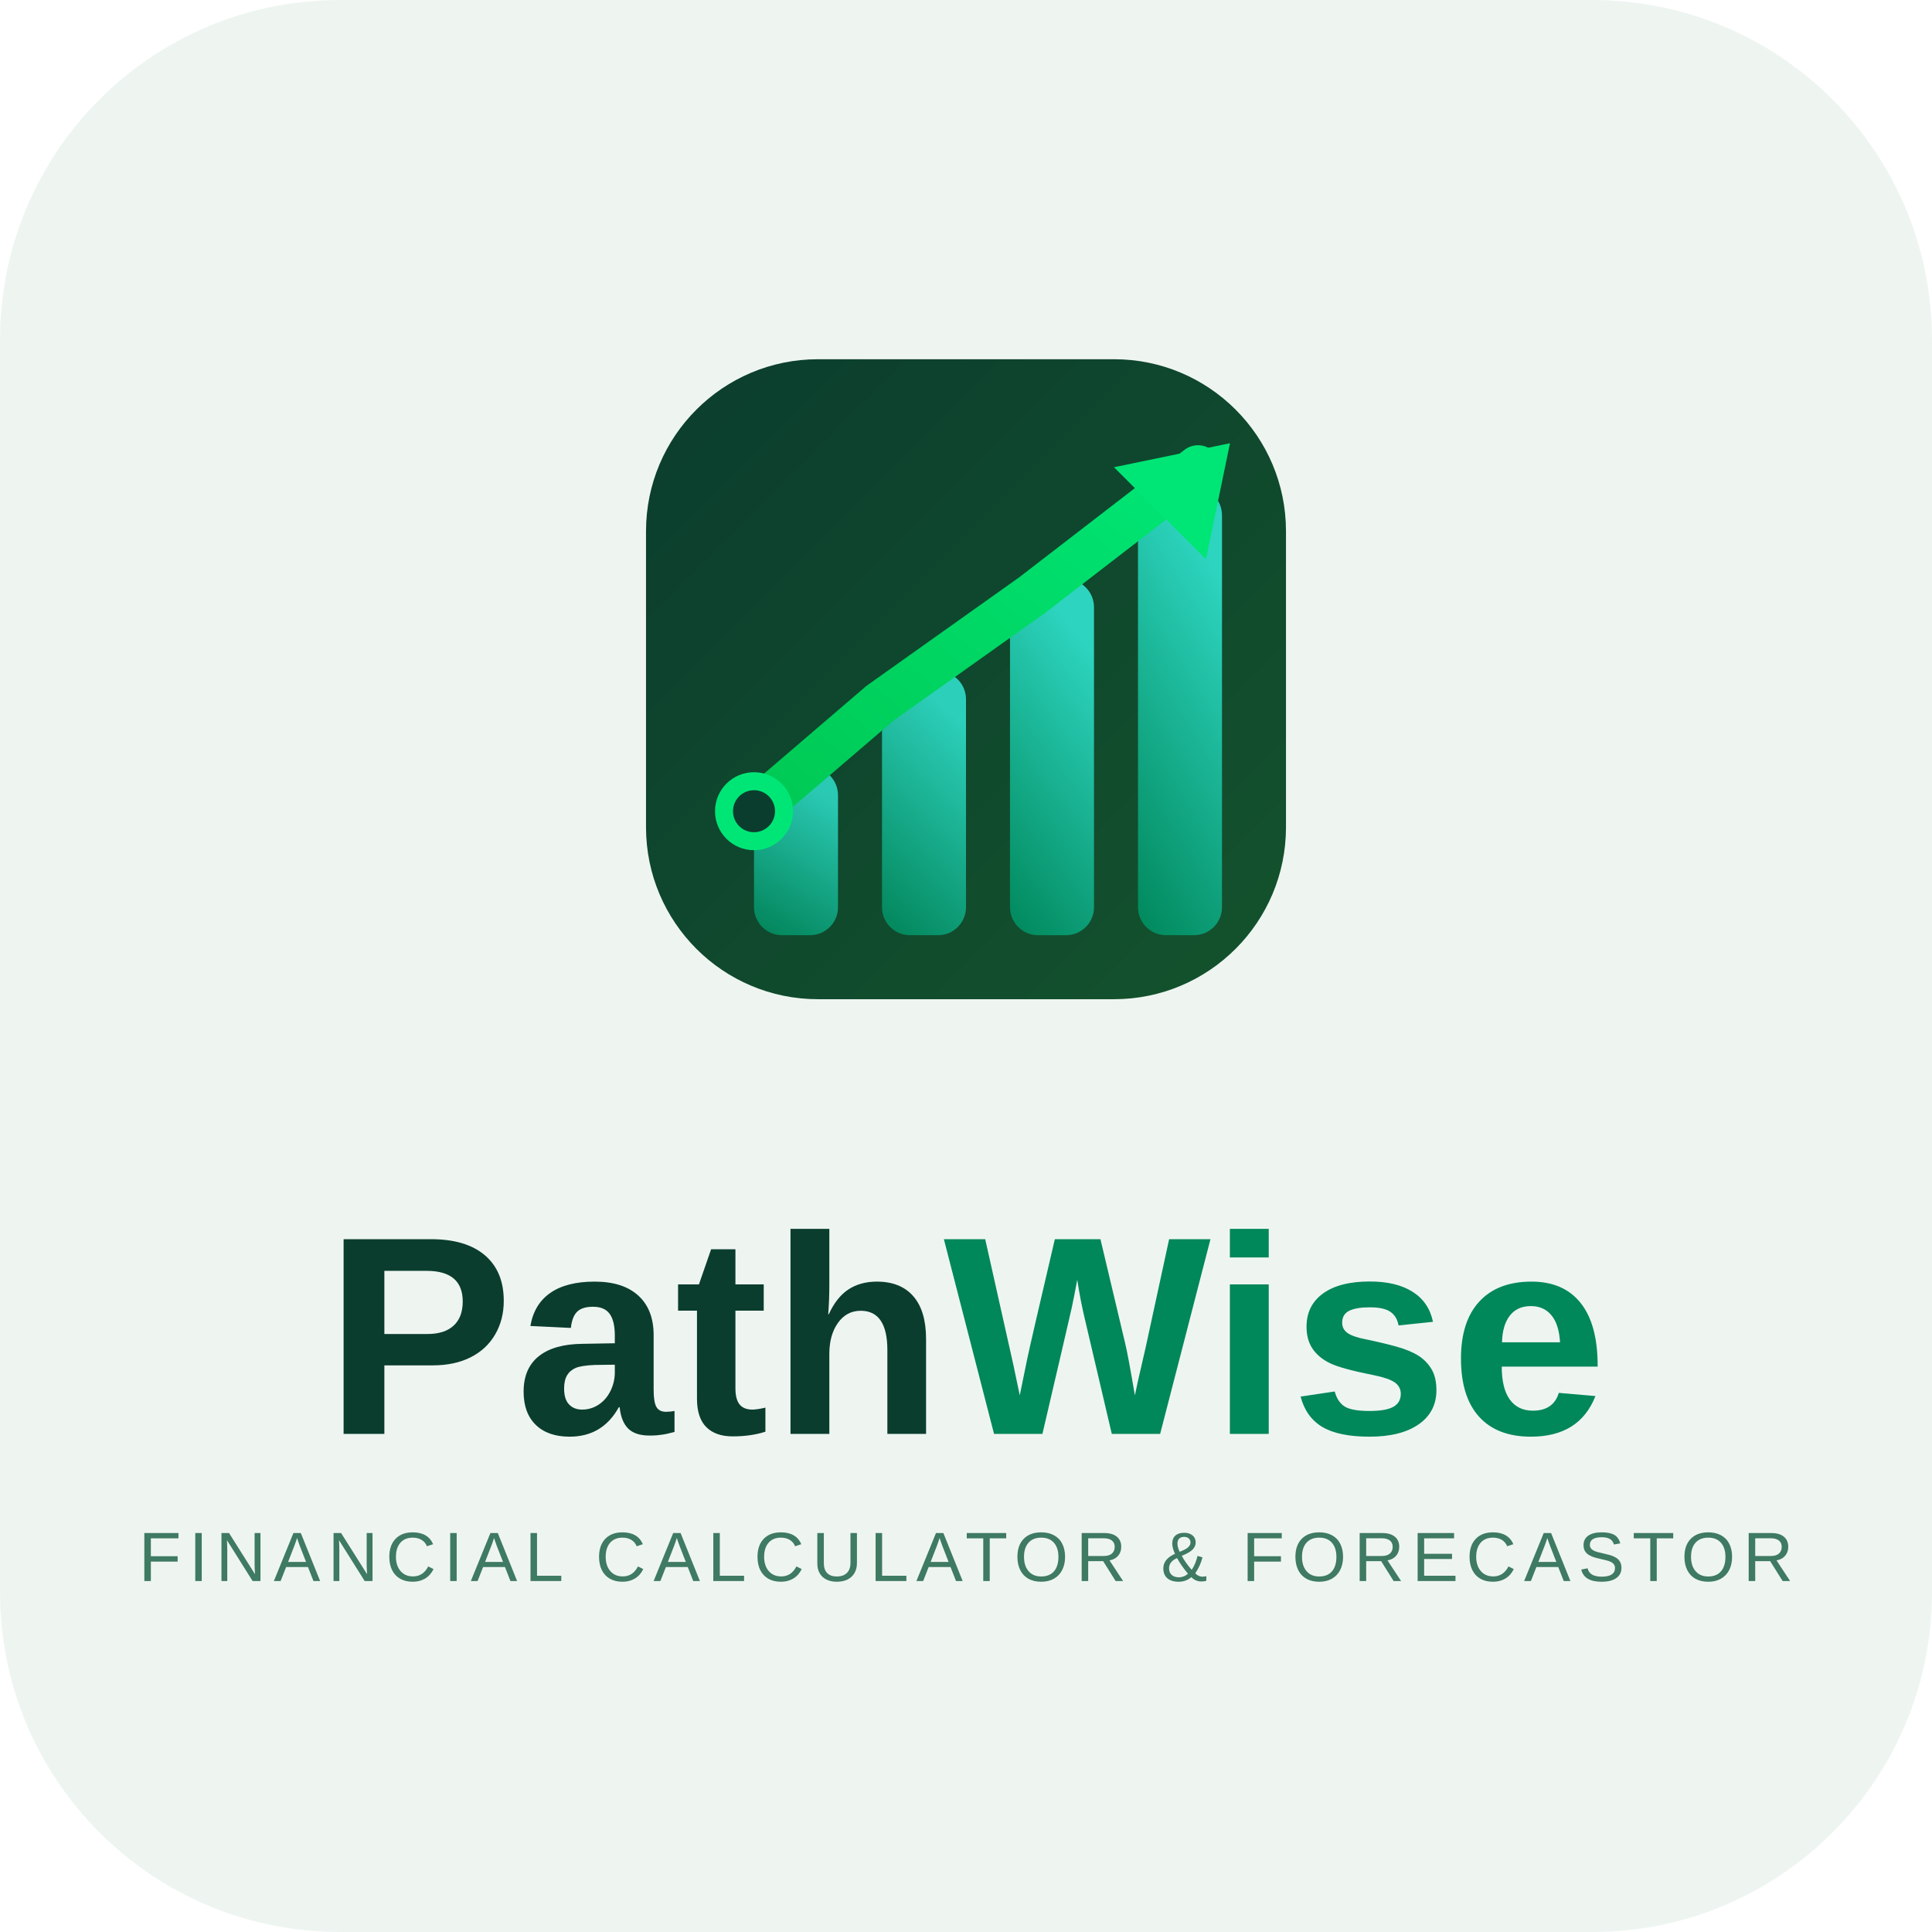
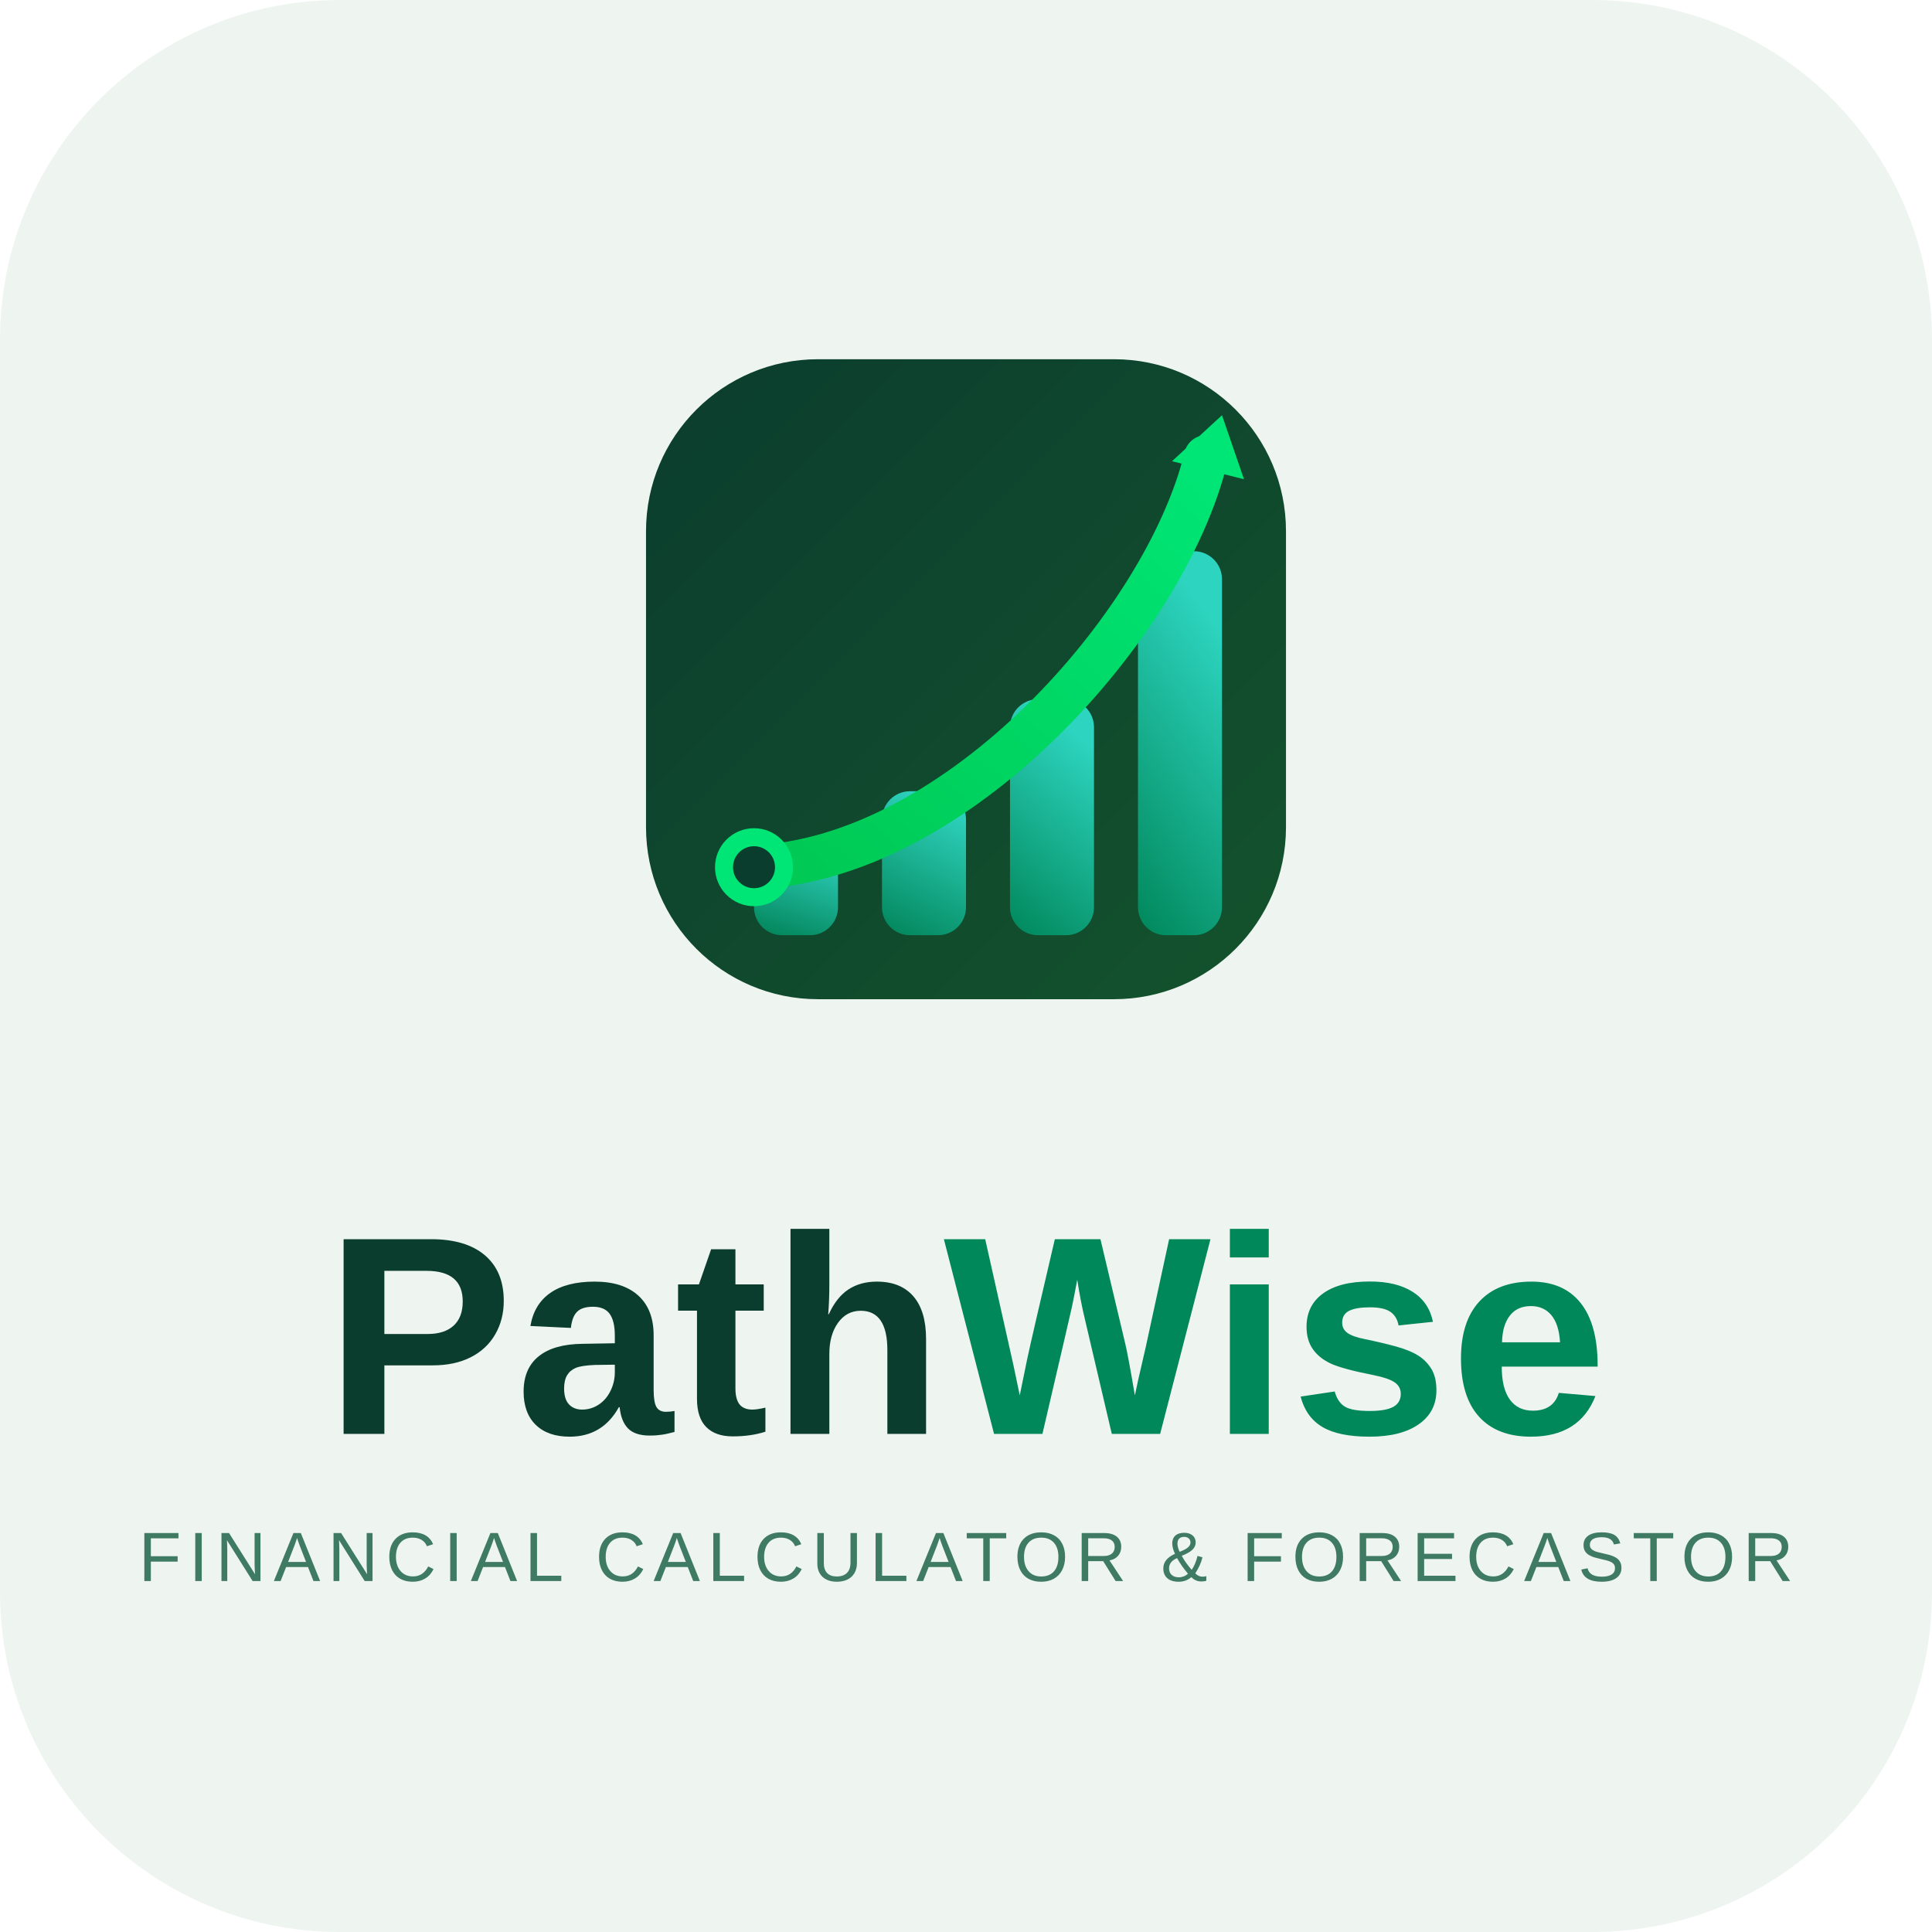
<svg xmlns="http://www.w3.org/2000/svg" width="1024" height="1024" viewBox="0 0 1024 1024" fill="none" role="img" aria-label="PathWise — financial calculator and forecastor">
  <defs>
    <linearGradient id="pwEmblem" x1="0" y1="0" x2="1" y2="1">
      <stop offset="0" stop-color="#0b3d2e" />
      <stop offset="1" stop-color="#14532d" />
    </linearGradient>
    <linearGradient id="pwBars3" x1="0" y1="1" x2="0.3" y2="0">
      <stop offset="0" stop-color="#00875a" />
      <stop offset="1" stop-color="#2dd4bf" />
    </linearGradient>
    <linearGradient id="pwLine3" x1="0" y1="1" x2="1" y2="0">
      <stop offset="0" stop-color="#00c853" />
      <stop offset="1" stop-color="#00e676" />
    </linearGradient>
  </defs>
  <rect x="0" y="0" width="1024" height="1024" rx="180" fill="#eef5f1" />
  <g transform="translate(512,360) scale(1.06) translate(-256,-256)">
    <rect x="96" y="96" width="320" height="320" rx="86" fill="url(#pwEmblem)" />
-     <rect x="150" y="300" width="42" height="84" rx="14" fill="url(#pwBars3)" opacity="0.92" />
-     <rect x="214" y="252" width="42" height="132" rx="14" fill="url(#pwBars3)" opacity="0.96" />
-     <rect x="278" y="206" width="42" height="178" rx="14" fill="url(#pwBars3)" />
-     <rect x="342" y="160" width="42" height="224" rx="14" fill="url(#pwBars3)" />
+     <rect x="150" y="340" width="42" height="44" rx="14" fill="url(#pwBars3)" opacity="0.92" />
+     <rect x="214" y="312" width="42" height="72" rx="14" fill="url(#pwBars3)" opacity="0.96" />
+     <rect x="278" y="266" width="42" height="118" rx="14" fill="url(#pwBars3)" />
+     <rect x="342" y="192" width="42" height="192" rx="14" fill="url(#pwBars3)" />
    <g stroke="url(#pwLine3)" stroke-width="22" stroke-linecap="round" stroke-linejoin="round" fill="none">
-       <path d="M150 322 L213 268 L289 214 L372 150" />
+       <path d="M150 350 C 252 346, 356 228, 376 145" />
    </g>
-     <path d="M330 150 L388 138 L376 196 Z" fill="#00e676" />
-     <circle cx="150" cy="322" r="15" fill="#0b3d2e" stroke="#00e676" stroke-width="9" />
+     <path d="M384 124 L395 156 L359 147 Z" fill="#00e676" />
+     <circle cx="150" cy="350" r="15" fill="#0b3d2e" stroke="#00e676" stroke-width="9" />
  </g>
  <text x="512" y="760" text-anchor="middle" font-family="Liberation Sans, DejaVu Sans, Arial, sans-serif" font-size="150" font-weight="700" letter-spacing="1" fill="#0b3d2e">Path<tspan fill="#00875a">Wise</tspan>
  </text>
  <text x="512" y="838" text-anchor="middle" font-family="Liberation Sans, DejaVu Sans, Arial, sans-serif" font-size="37" font-weight="400" letter-spacing="4" fill="#3f7a63">FINANCIAL CALCULATOR &amp; FORECASTOR</text>
</svg>
